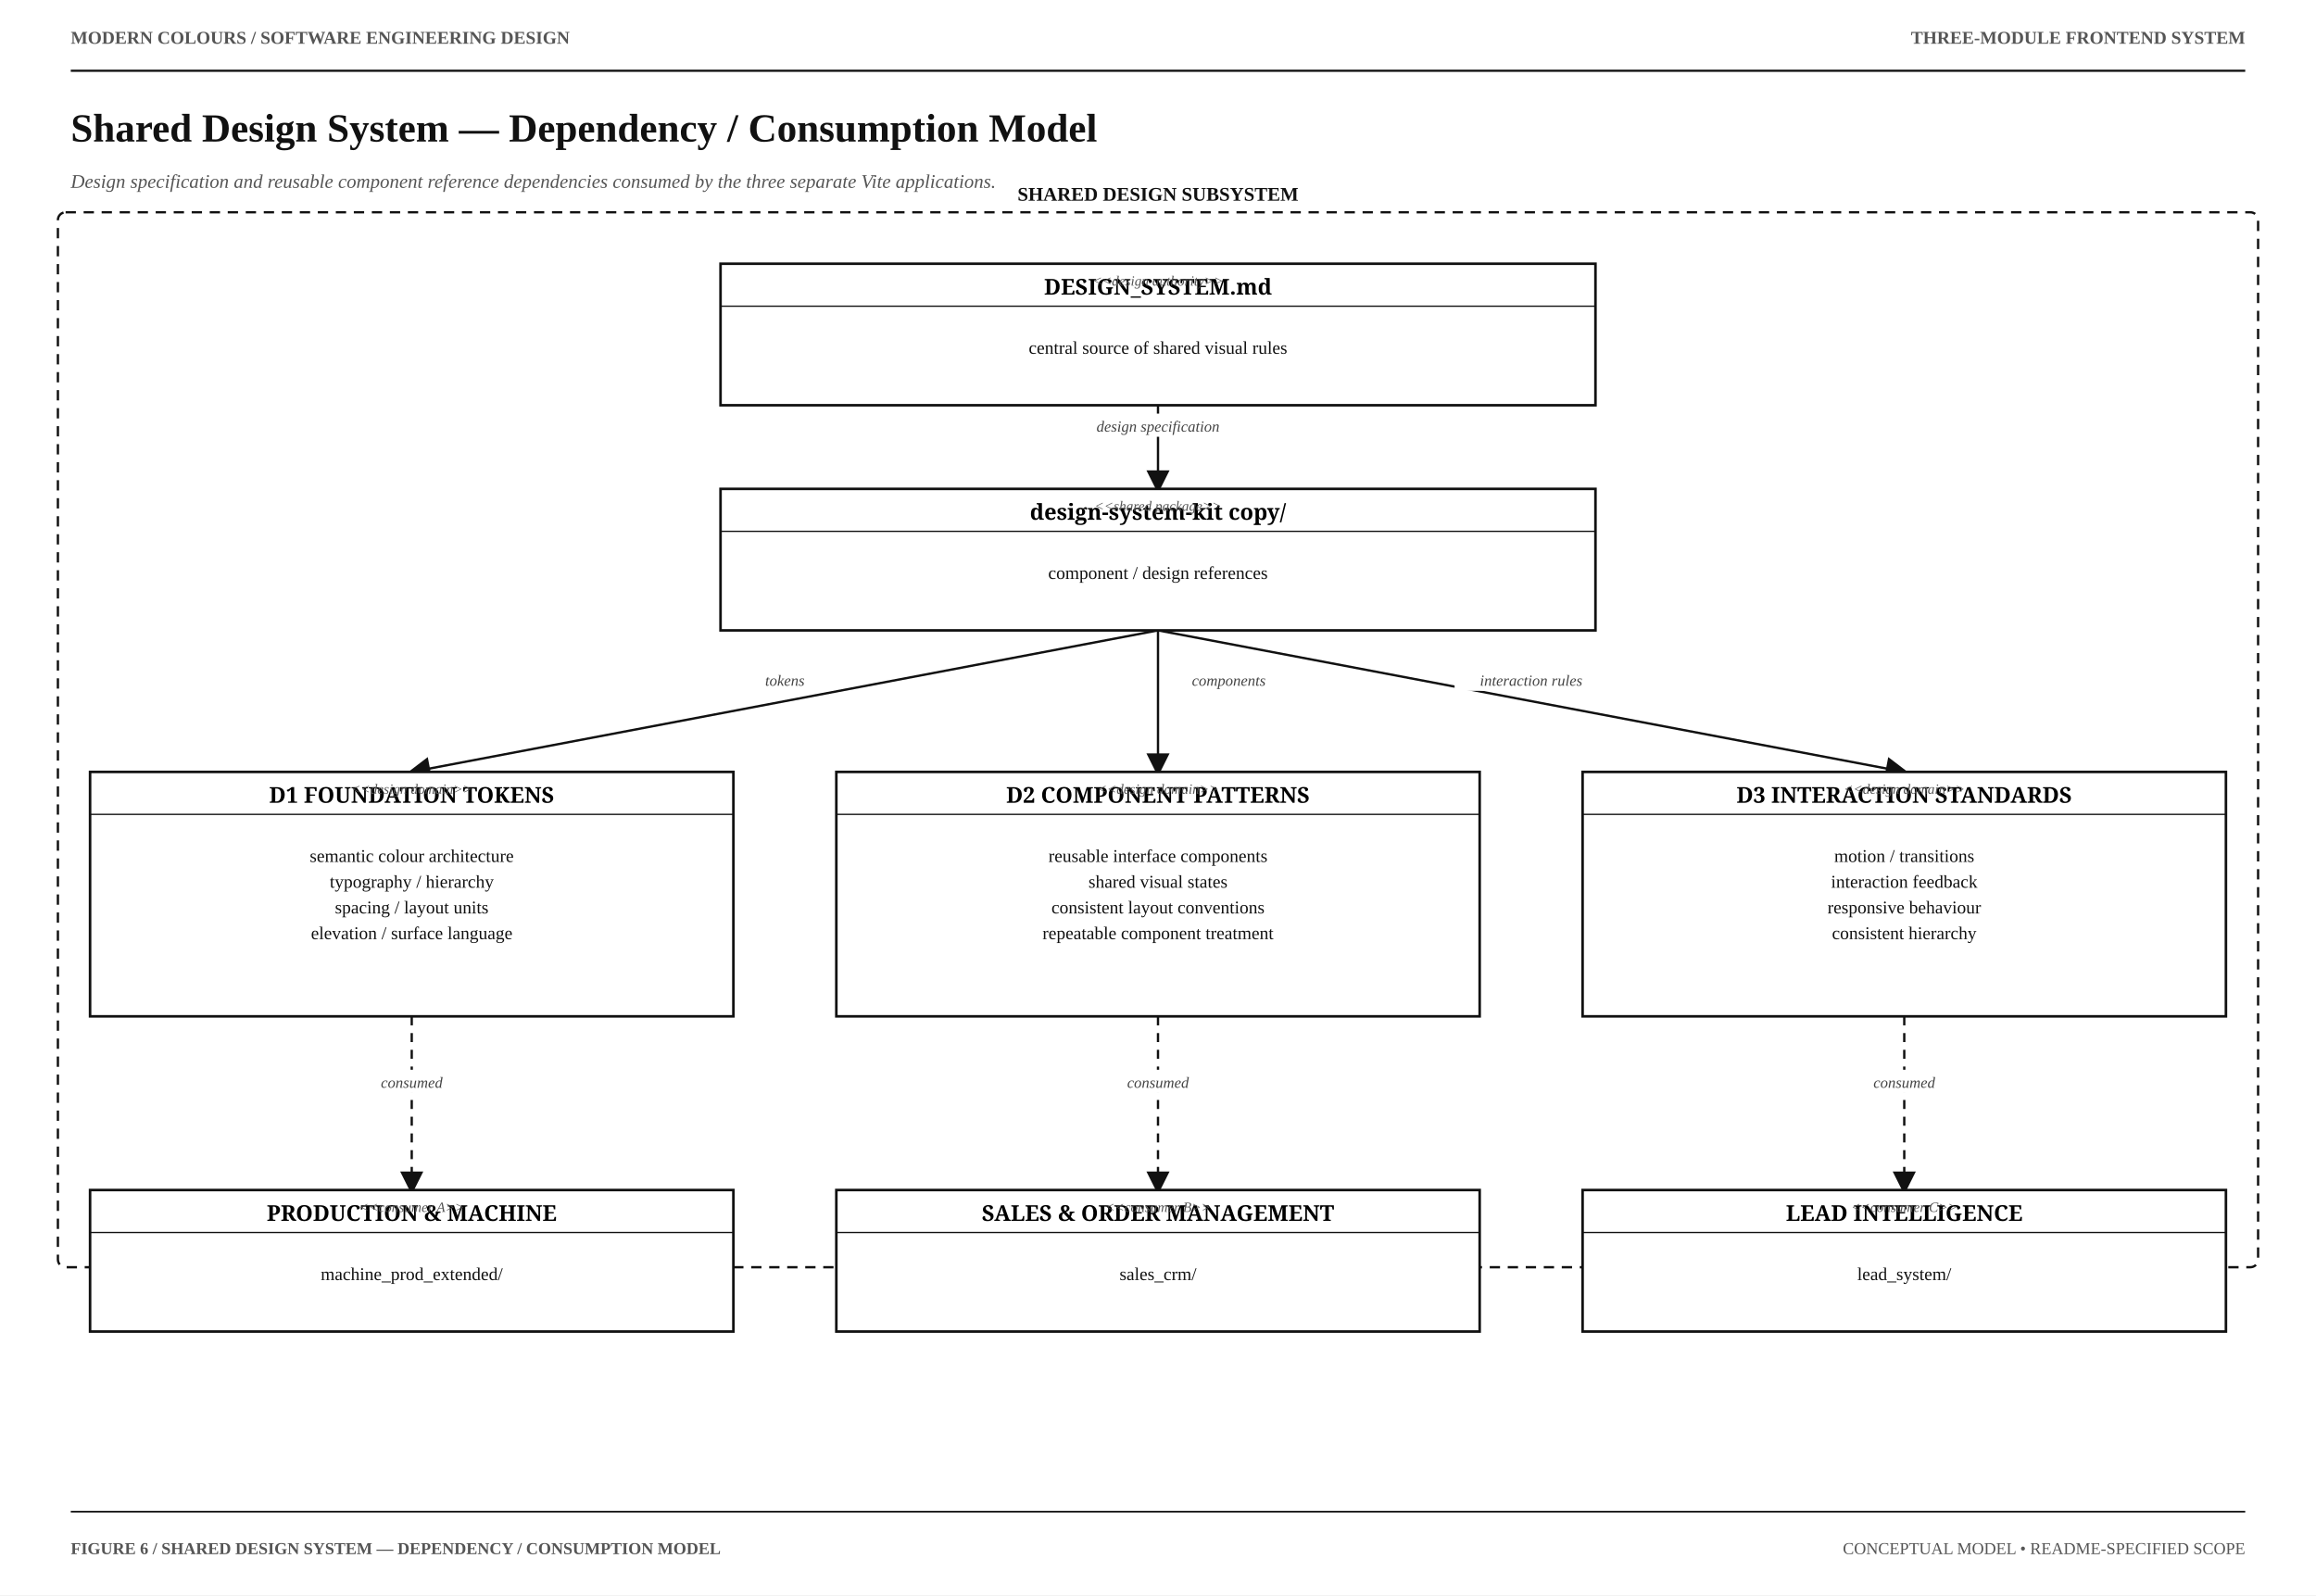
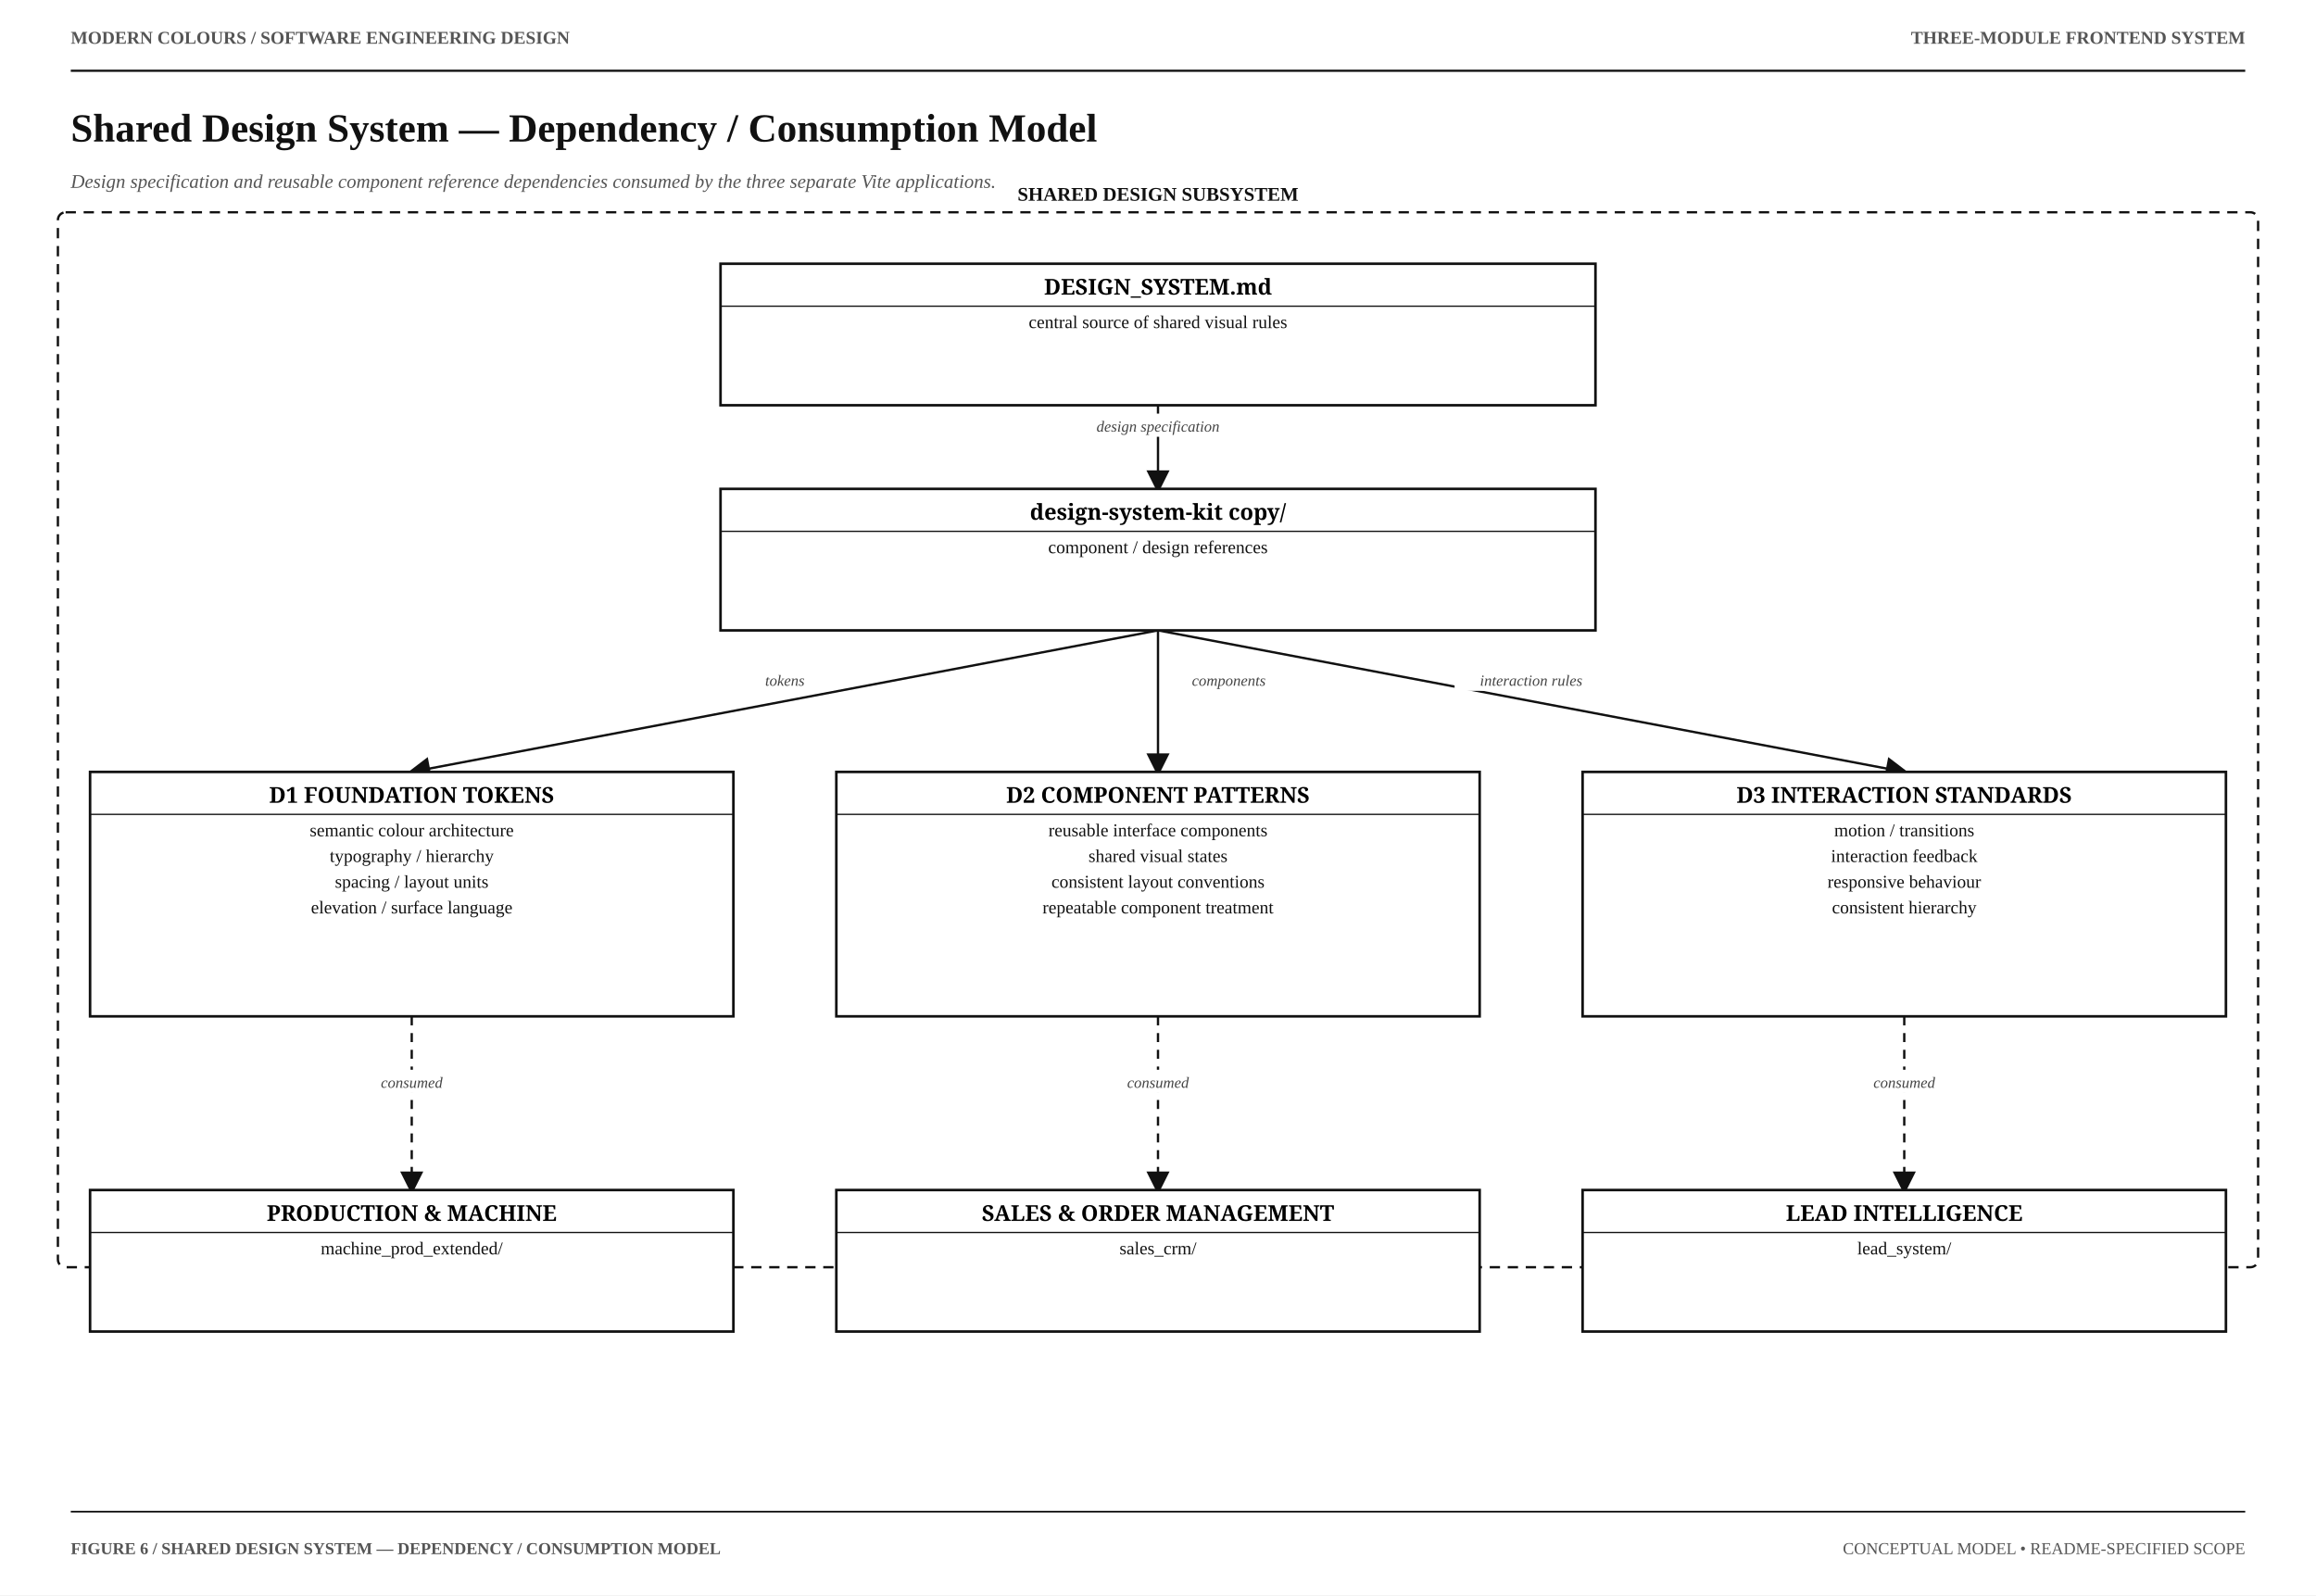
<svg xmlns="http://www.w3.org/2000/svg" width="100%" viewBox="0 0 1800 1240" role="img" aria-labelledby="ti de">
  <defs>
    <marker id="a" markerWidth="10" markerHeight="10" refX="8" refY="5" orient="auto">
      <path d="M0 0L10 5L0 10Z" fill="#111" />
    </marker>
  </defs>
  <rect width="1800" height="1240" fill="#fff" />
  <text x="55" y="34" text-anchor="start" font-family="Georgia,'Times New Roman',serif" font-size="14" font-weight="700" fill="#555">MODERN COLOURS / SOFTWARE ENGINEERING DESIGN</text>
  <text x="1745" y="34" text-anchor="end" font-family="Georgia,'Times New Roman',serif" font-size="14" font-weight="700" fill="#555">THREE-MODULE FRONTEND SYSTEM</text>
  <path d="M55 55H1745" stroke="#111" stroke-width="1.7" />
  <text x="55" y="110" text-anchor="start" font-family="Georgia,'Times New Roman',serif" font-size="31" font-weight="700" fill="#111">Shared Design System — Dependency / Consumption Model</text>
  <text x="55" y="146" text-anchor="start" font-family="Georgia,'Times New Roman',serif" font-size="15" font-weight="400" fill="#555" font-style="italic">Design specification and reusable component reference dependencies consumed by the three separate Vite applications.</text>
  <rect x="45" y="165" width="1710" height="820" rx="6" fill="none" stroke="#111" stroke-width="1.8" stroke-dasharray="8 6" />
  <text x="900" y="156" text-anchor="middle" font-family="Georgia,'Times New Roman',serif" font-size="15" font-weight="700" fill="#111">SHARED DESIGN SUBSYSTEM</text>
  <path d="M900 315 L900 380" fill="none" stroke="#111" stroke-width="1.8" marker-end="url(#a)" />
  <rect x="830" y="321.5" width="140" height="18" fill="#fff" />
  <text x="900" y="335.5" text-anchor="middle" font-family="Georgia,'Times New Roman',serif" font-size="12" font-weight="400" fill="#444" font-style="italic">design specification</text>
  <path d="M900 490 L320 600" fill="none" stroke="#111" stroke-width="1.8" marker-end="url(#a)" />
  <rect x="572.5" y="519" width="75" height="18" fill="#fff" />
  <text x="610" y="533" text-anchor="middle" font-family="Georgia,'Times New Roman',serif" font-size="12" font-weight="400" fill="#444" font-style="italic">tokens</text>
  <path d="M900 490 L900 600" fill="none" stroke="#111" stroke-width="1.8" marker-end="url(#a)" />
  <rect x="917.5" y="519" width="75" height="18" fill="#fff" />
  <text x="955" y="533" text-anchor="middle" font-family="Georgia,'Times New Roman',serif" font-size="12" font-weight="400" fill="#444" font-style="italic">components</text>
  <path d="M900 490 L1480 600" fill="none" stroke="#111" stroke-width="1.8" marker-end="url(#a)" />
  <rect x="1130.5" y="519" width="119" height="18" fill="#fff" />
  <text x="1190" y="533" text-anchor="middle" font-family="Georgia,'Times New Roman',serif" font-size="12" font-weight="400" fill="#444" font-style="italic">interaction rules</text>
  <path d="M320 790 L320 925" fill="none" stroke="#111" stroke-width="1.8" stroke-dasharray="7 6" marker-end="url(#a)" />
  <rect x="282.5" y="831.5" width="75" height="18" fill="#fff" />
  <text x="320" y="845.5" text-anchor="middle" font-family="Georgia,'Times New Roman',serif" font-size="12" font-weight="400" fill="#444" font-style="italic">consumed</text>
  <path d="M900 790 L900 925" fill="none" stroke="#111" stroke-width="1.8" stroke-dasharray="7 6" marker-end="url(#a)" />
  <rect x="862.5" y="831.5" width="75" height="18" fill="#fff" />
  <text x="900" y="845.5" text-anchor="middle" font-family="Georgia,'Times New Roman',serif" font-size="12" font-weight="400" fill="#444" font-style="italic">consumed</text>
  <path d="M1480 790 L1480 925" fill="none" stroke="#111" stroke-width="1.8" stroke-dasharray="7 6" marker-end="url(#a)" />
  <rect x="1442.5" y="831.5" width="75" height="18" fill="#fff" />
  <text x="1480" y="845.5" text-anchor="middle" font-family="Georgia,'Times New Roman',serif" font-size="12" font-weight="400" fill="#444" font-style="italic">consumed</text>
  <rect x="560" y="205" width="680" height="110" fill="#fff" stroke="#111" stroke-width="2" />
  <line x1="560" y1="238" x2="1240" y2="238" stroke="#111" />
  <text x="900" y="229" text-anchor="middle" font-family="Georgia" font-size="17" font-weight="700">DESIGN_SYSTEM.md</text>
-   <text x="900" y="222" text-anchor="middle" font-family="Georgia,'Times New Roman',serif" font-size="11" font-weight="400" fill="#555" font-style="italic">&lt;&lt;design authority&gt;&gt;</text>
-   <text x="900" y="275" text-anchor="middle" font-family="Georgia,'Times New Roman',serif" font-size="14" font-weight="400" fill="#111">central source of shared visual rules</text>
+   <text x="900" y="255" text-anchor="middle" font-family="Georgia,'Times New Roman',serif" font-size="14" font-weight="400" fill="#111">central source of shared visual rules</text>
  <rect x="560" y="380" width="680" height="110" fill="#fff" stroke="#111" stroke-width="2" />
  <line x1="560" y1="413" x2="1240" y2="413" stroke="#111" />
  <text x="900" y="404" text-anchor="middle" font-family="Georgia" font-size="17" font-weight="700">design-system-kit copy/</text>
-   <text x="900" y="397" text-anchor="middle" font-family="Georgia,'Times New Roman',serif" font-size="11" font-weight="400" fill="#555" font-style="italic">&lt;&lt;shared package&gt;&gt;</text>
-   <text x="900" y="450" text-anchor="middle" font-family="Georgia,'Times New Roman',serif" font-size="14" font-weight="400" fill="#111">component / design references</text>
+   <text x="900" y="430" text-anchor="middle" font-family="Georgia,'Times New Roman',serif" font-size="14" font-weight="400" fill="#111">component / design references</text>
  <rect x="70" y="600" width="500" height="190" fill="#fff" stroke="#111" stroke-width="2" />
  <line x1="70" y1="633" x2="570" y2="633" stroke="#111" />
  <text x="320" y="624" text-anchor="middle" font-family="Georgia" font-size="17" font-weight="700">D1  FOUNDATION TOKENS</text>
-   <text x="320" y="617" text-anchor="middle" font-family="Georgia,'Times New Roman',serif" font-size="11" font-weight="400" fill="#555" font-style="italic">&lt;&lt;design domain&gt;&gt;</text>
-   <text x="320" y="670" text-anchor="middle" font-family="Georgia,'Times New Roman',serif" font-size="14" font-weight="400" fill="#111">semantic colour architecture</text>
-   <text x="320" y="690" text-anchor="middle" font-family="Georgia,'Times New Roman',serif" font-size="14" font-weight="400" fill="#111">typography / hierarchy</text>
-   <text x="320" y="710" text-anchor="middle" font-family="Georgia,'Times New Roman',serif" font-size="14" font-weight="400" fill="#111">spacing / layout units</text>
-   <text x="320" y="730" text-anchor="middle" font-family="Georgia,'Times New Roman',serif" font-size="14" font-weight="400" fill="#111">elevation / surface language</text>
+   <text x="320" y="650" text-anchor="middle" font-family="Georgia,'Times New Roman',serif" font-size="14" font-weight="400" fill="#111">semantic colour architecture</text>
+   <text x="320" y="670" text-anchor="middle" font-family="Georgia,'Times New Roman',serif" font-size="14" font-weight="400" fill="#111">typography / hierarchy</text>
+   <text x="320" y="690" text-anchor="middle" font-family="Georgia,'Times New Roman',serif" font-size="14" font-weight="400" fill="#111">spacing / layout units</text>
+   <text x="320" y="710" text-anchor="middle" font-family="Georgia,'Times New Roman',serif" font-size="14" font-weight="400" fill="#111">elevation / surface language</text>
  <rect x="650" y="600" width="500" height="190" fill="#fff" stroke="#111" stroke-width="2" />
  <line x1="650" y1="633" x2="1150" y2="633" stroke="#111" />
  <text x="900" y="624" text-anchor="middle" font-family="Georgia" font-size="17" font-weight="700">D2  COMPONENT PATTERNS</text>
-   <text x="900" y="617" text-anchor="middle" font-family="Georgia,'Times New Roman',serif" font-size="11" font-weight="400" fill="#555" font-style="italic">&lt;&lt;design domain&gt;&gt;</text>
-   <text x="900" y="670" text-anchor="middle" font-family="Georgia,'Times New Roman',serif" font-size="14" font-weight="400" fill="#111">reusable interface components</text>
-   <text x="900" y="690" text-anchor="middle" font-family="Georgia,'Times New Roman',serif" font-size="14" font-weight="400" fill="#111">shared visual states</text>
-   <text x="900" y="710" text-anchor="middle" font-family="Georgia,'Times New Roman',serif" font-size="14" font-weight="400" fill="#111">consistent layout conventions</text>
-   <text x="900" y="730" text-anchor="middle" font-family="Georgia,'Times New Roman',serif" font-size="14" font-weight="400" fill="#111">repeatable component treatment</text>
+   <text x="900" y="650" text-anchor="middle" font-family="Georgia,'Times New Roman',serif" font-size="14" font-weight="400" fill="#111">reusable interface components</text>
+   <text x="900" y="670" text-anchor="middle" font-family="Georgia,'Times New Roman',serif" font-size="14" font-weight="400" fill="#111">shared visual states</text>
+   <text x="900" y="690" text-anchor="middle" font-family="Georgia,'Times New Roman',serif" font-size="14" font-weight="400" fill="#111">consistent layout conventions</text>
+   <text x="900" y="710" text-anchor="middle" font-family="Georgia,'Times New Roman',serif" font-size="14" font-weight="400" fill="#111">repeatable component treatment</text>
  <rect x="1230" y="600" width="500" height="190" fill="#fff" stroke="#111" stroke-width="2" />
  <line x1="1230" y1="633" x2="1730" y2="633" stroke="#111" />
  <text x="1480" y="624" text-anchor="middle" font-family="Georgia" font-size="17" font-weight="700">D3  INTERACTION STANDARDS</text>
-   <text x="1480" y="617" text-anchor="middle" font-family="Georgia,'Times New Roman',serif" font-size="11" font-weight="400" fill="#555" font-style="italic">&lt;&lt;design domain&gt;&gt;</text>
-   <text x="1480" y="670" text-anchor="middle" font-family="Georgia,'Times New Roman',serif" font-size="14" font-weight="400" fill="#111">motion / transitions</text>
-   <text x="1480" y="690" text-anchor="middle" font-family="Georgia,'Times New Roman',serif" font-size="14" font-weight="400" fill="#111">interaction feedback</text>
-   <text x="1480" y="710" text-anchor="middle" font-family="Georgia,'Times New Roman',serif" font-size="14" font-weight="400" fill="#111">responsive behaviour</text>
-   <text x="1480" y="730" text-anchor="middle" font-family="Georgia,'Times New Roman',serif" font-size="14" font-weight="400" fill="#111">consistent hierarchy</text>
+   <text x="1480" y="650" text-anchor="middle" font-family="Georgia,'Times New Roman',serif" font-size="14" font-weight="400" fill="#111">motion / transitions</text>
+   <text x="1480" y="670" text-anchor="middle" font-family="Georgia,'Times New Roman',serif" font-size="14" font-weight="400" fill="#111">interaction feedback</text>
+   <text x="1480" y="690" text-anchor="middle" font-family="Georgia,'Times New Roman',serif" font-size="14" font-weight="400" fill="#111">responsive behaviour</text>
+   <text x="1480" y="710" text-anchor="middle" font-family="Georgia,'Times New Roman',serif" font-size="14" font-weight="400" fill="#111">consistent hierarchy</text>
  <rect x="70" y="925" width="500" height="110" fill="#fff" stroke="#111" stroke-width="2" />
  <line x1="70" y1="958" x2="570" y2="958" stroke="#111" />
  <text x="320" y="949" text-anchor="middle" font-family="Georgia" font-size="17" font-weight="700">PRODUCTION &amp; MACHINE</text>
-   <text x="320" y="942" text-anchor="middle" font-family="Georgia,'Times New Roman',serif" font-size="11" font-weight="400" fill="#555" font-style="italic">&lt;&lt;consumer A&gt;&gt;</text>
-   <text x="320" y="995" text-anchor="middle" font-family="Georgia,'Times New Roman',serif" font-size="14" font-weight="400" fill="#111">machine_prod_extended/</text>
+   <text x="320" y="975" text-anchor="middle" font-family="Georgia,'Times New Roman',serif" font-size="14" font-weight="400" fill="#111">machine_prod_extended/</text>
  <rect x="650" y="925" width="500" height="110" fill="#fff" stroke="#111" stroke-width="2" />
  <line x1="650" y1="958" x2="1150" y2="958" stroke="#111" />
  <text x="900" y="949" text-anchor="middle" font-family="Georgia" font-size="17" font-weight="700">SALES &amp; ORDER MANAGEMENT</text>
-   <text x="900" y="942" text-anchor="middle" font-family="Georgia,'Times New Roman',serif" font-size="11" font-weight="400" fill="#555" font-style="italic">&lt;&lt;consumer B&gt;&gt;</text>
-   <text x="900" y="995" text-anchor="middle" font-family="Georgia,'Times New Roman',serif" font-size="14" font-weight="400" fill="#111">sales_crm/</text>
+   <text x="900" y="975" text-anchor="middle" font-family="Georgia,'Times New Roman',serif" font-size="14" font-weight="400" fill="#111">sales_crm/</text>
  <rect x="1230" y="925" width="500" height="110" fill="#fff" stroke="#111" stroke-width="2" />
  <line x1="1230" y1="958" x2="1730" y2="958" stroke="#111" />
  <text x="1480" y="949" text-anchor="middle" font-family="Georgia" font-size="17" font-weight="700">LEAD INTELLIGENCE</text>
-   <text x="1480" y="942" text-anchor="middle" font-family="Georgia,'Times New Roman',serif" font-size="11" font-weight="400" fill="#555" font-style="italic">&lt;&lt;consumer C&gt;&gt;</text>
-   <text x="1480" y="995" text-anchor="middle" font-family="Georgia,'Times New Roman',serif" font-size="14" font-weight="400" fill="#111">lead_system/</text>
+   <text x="1480" y="975" text-anchor="middle" font-family="Georgia,'Times New Roman',serif" font-size="14" font-weight="400" fill="#111">lead_system/</text>
  <path d="M55 1175H1745" stroke="#111" stroke-width="1.3" />
  <text x="55" y="1208" text-anchor="start" font-family="Georgia,'Times New Roman',serif" font-size="13" font-weight="700" fill="#555">FIGURE 6 / SHARED DESIGN SYSTEM — DEPENDENCY / CONSUMPTION MODEL</text>
  <text x="1745" y="1208" text-anchor="end" font-family="Georgia,'Times New Roman',serif" font-size="13" font-weight="400" fill="#555">CONCEPTUAL MODEL • README-SPECIFIED SCOPE</text>
</svg>
